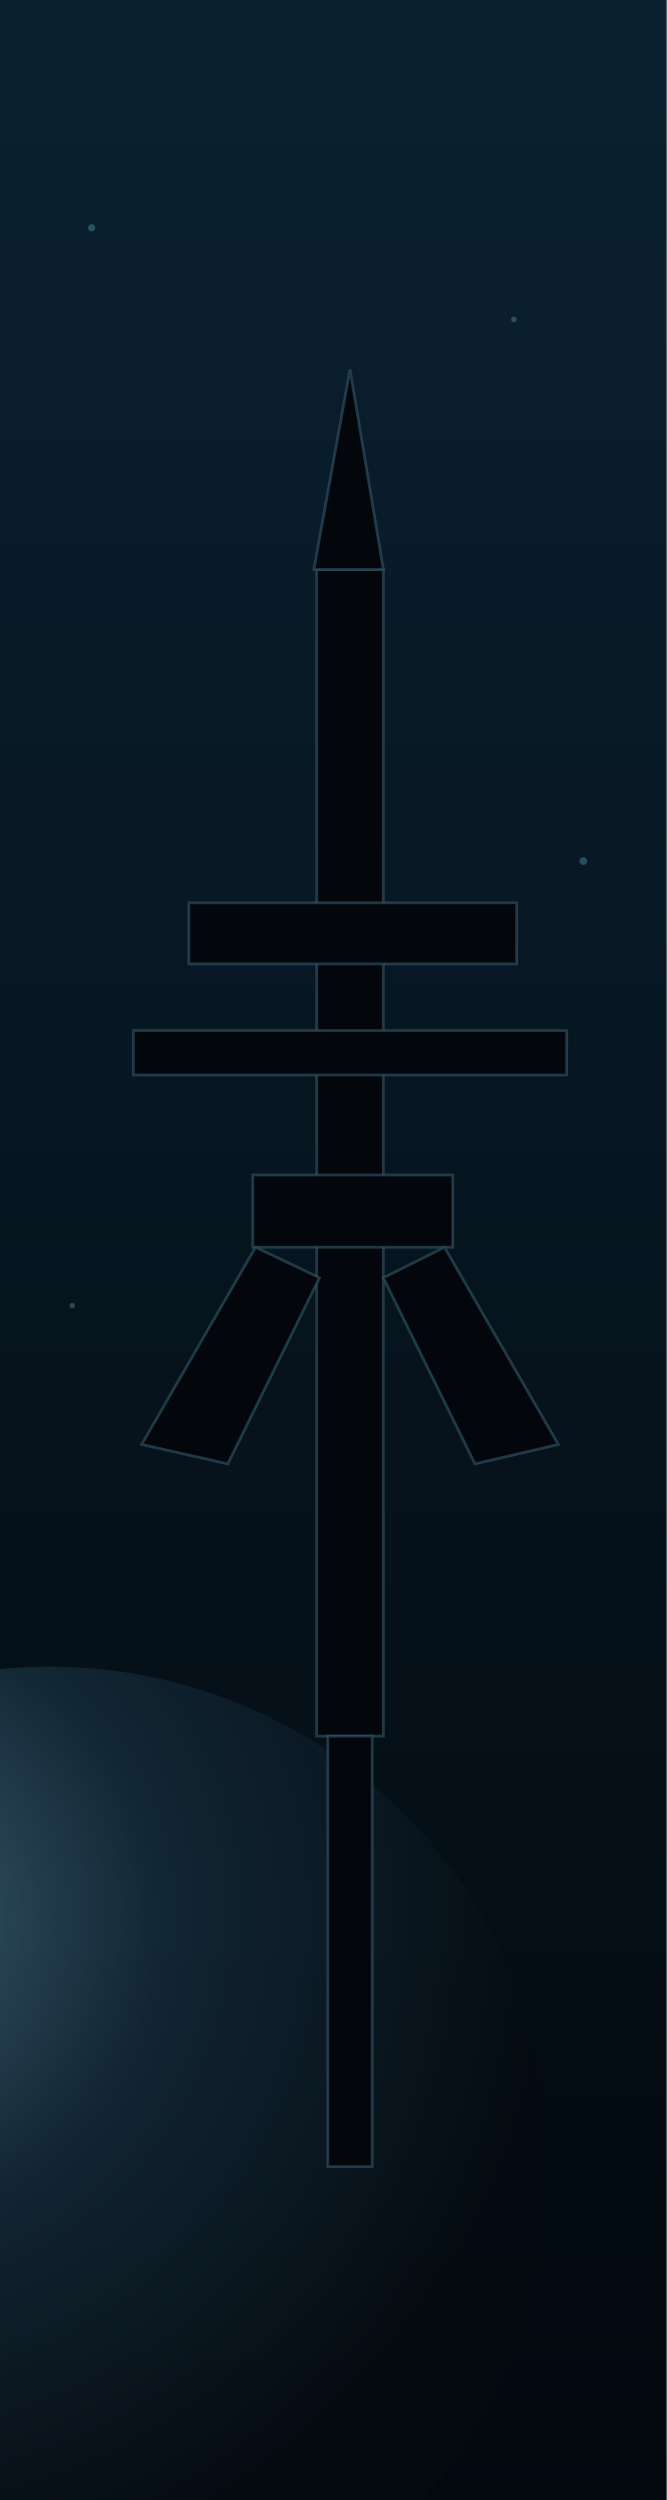
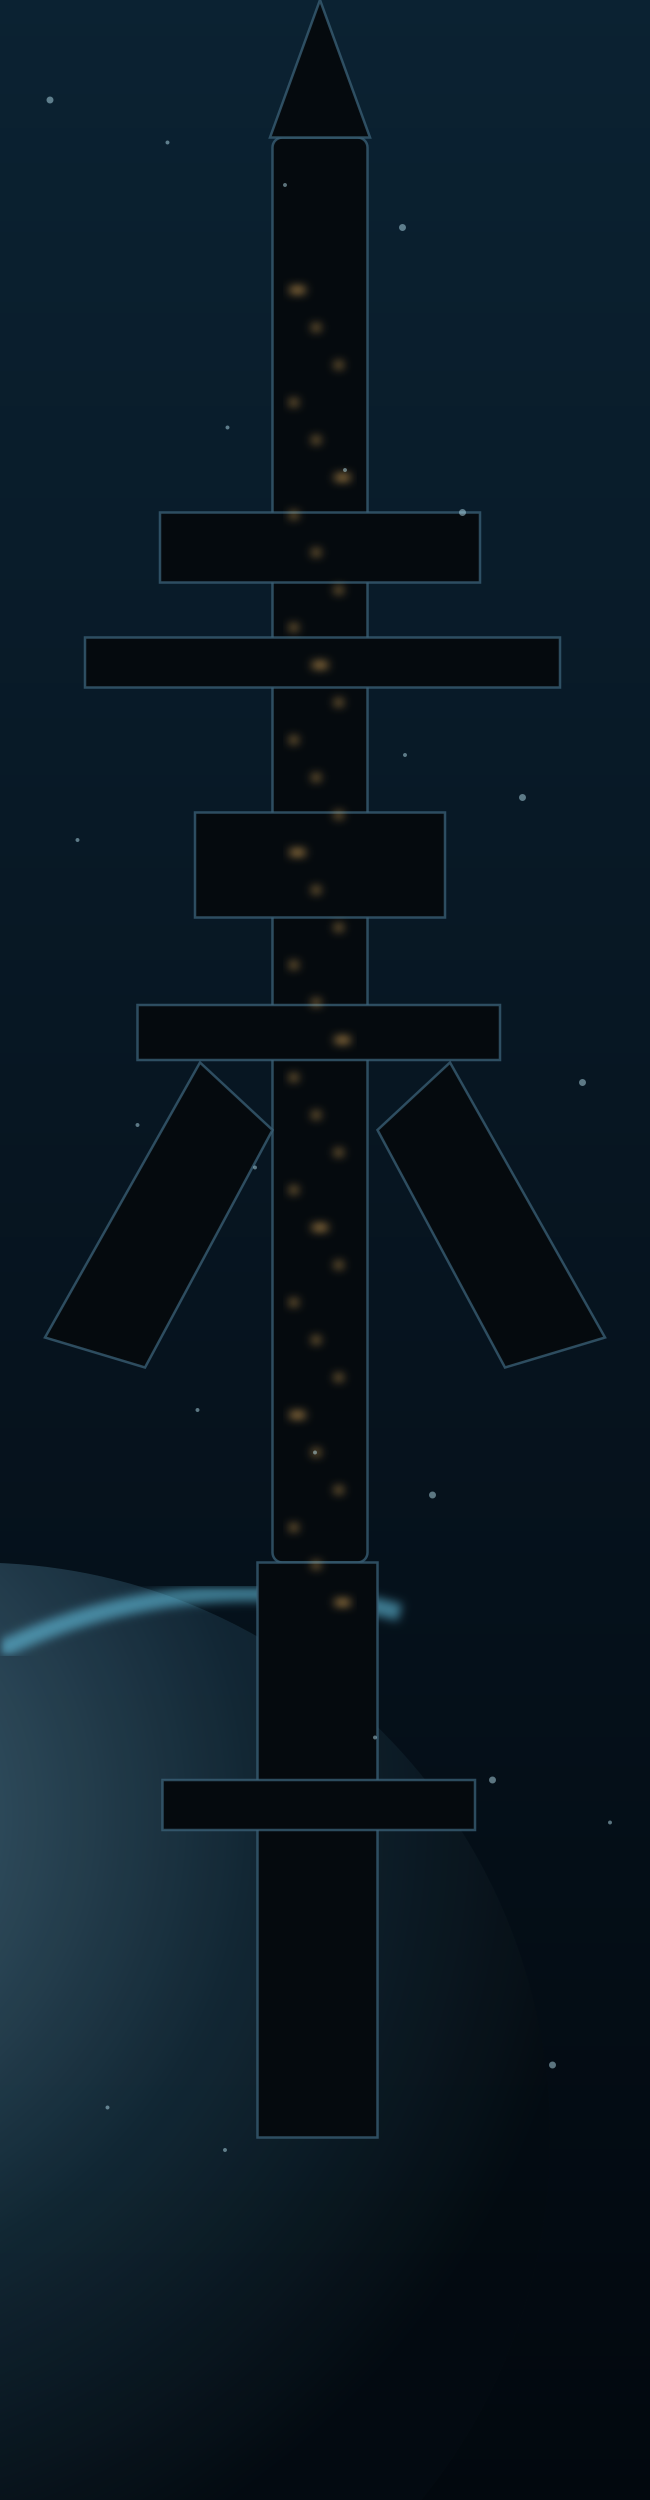
- <svg xmlns="http://www.w3.org/2000/svg" viewBox="0 0 240 900">
+ <svg xmlns="http://www.w3.org/2000/svg" viewBox="0 0 260 1000">
  <defs>
-     <linearGradient id="g" x1="0" y1="0" x2="0" y2="1">
-       <stop stop-color="#0b2130" />
+     <linearGradient id="s" x1="0" y1="0" x2="0" y2="1">
+       <stop stop-color="#0b2232" />
+       <stop offset=".55" stop-color="#06131e" />
      <stop offset="1" stop-color="#02080e" />
    </linearGradient>
-     <radialGradient id="p" cx="30%" cy="25%" r="70%">
-       <stop stop-color="#4e7790" />
-       <stop offset=".45" stop-color="#162d3c" />
-       <stop offset="1" stop-color="#050b11" />
+     <radialGradient id="p" cx="32%" cy="22%" r="72%">
+       <stop stop-color="#7ca4b7" />
+       <stop offset=".22" stop-color="#38596b" />
+       <stop offset=".58" stop-color="#142b39" />
+       <stop offset="1" stop-color="#040b11" />
    </radialGradient>
+     <filter id="g">
+       <feGaussianBlur stdDeviation="2" />
+     </filter>
  </defs>
-   <rect width="240" height="900" fill="url(#g)" />
-   <circle cx="18" cy="780" r="180" fill="url(#p)" opacity=".75" />
-   <g fill="#03070b" stroke="#34576a" stroke-opacity=".6" transform="translate(48 205)">
-     <rect x="66" y="0" width="24" height="420" />
-     <path d="M78 -72 L90 0 H65 Z" />
-     <rect x="20" y="120" width="118" height="22" />
-     <rect x="0" y="166" width="156" height="16" />
-     <rect x="43" y="218" width="72" height="26" />
-     <rect x="70" y="420" width="16" height="155" />
-     <path d="M44 244 L3 315 L34 322 L67 255 Z" />
-     <path d="M112 244 L153 315 L123 322 L90 255 Z" />
+   <rect width="260" height="1000" fill="url(#s)" />
+   <circle cx="-10" cy="855" r="230" fill="url(#p)" opacity=".86" />
+   <path d="M0 660 A230 230 0 0 1 160 645" fill="none" stroke="#71ddff" stroke-width="7" opacity=".5" filter="url(#g)" />
+   <g fill="#050a0e" stroke="#3b6278" stroke-opacity=".75">
+     <rect x="109" y="55" width="38" height="570" rx="4" />
+     <path d="M128 0 L148 55 H108 Z" />
+     <rect x="64" y="205" width="128" height="28" />
+     <rect x="34" y="255" width="190" height="20" />
+     <rect x="78" y="325" width="100" height="42" />
+     <rect x="55" y="402" width="145" height="22" />
+     <rect x="103" y="625" width="48" height="230" />
+     <rect x="65" y="712" width="125" height="20" />
+     <path d="M80 425 L18 535 L58 547 L109 452 Z" />
+     <path d="M180 425 L242 535 L202 547 L151 452 Z" />
  </g>
-   <g fill="#79c7e6" opacity=".3">
-     <circle cx="33" cy="82" r="1.3" />
-     <circle cx="185" cy="115" r="1" />
-     <circle cx="210" cy="310" r="1.4" />
-     <circle cx="26" cy="470" r="1" />
+   <g fill="#ffc163" opacity=".9" filter="url(#g)">
+     <rect x="116" y="115" width="6" height="2" />
+     <rect x="125" y="130" width="3" height="2" />
+     <rect x="134" y="145" width="3" height="2" />
+     <rect x="116" y="160" width="3" height="2" />
+     <rect x="125" y="175" width="3" height="2" />
+     <rect x="134" y="190" width="6" height="2" />
+     <rect x="116" y="205" width="3" height="2" />
+     <rect x="125" y="220" width="3" height="2" />
+     <rect x="134" y="235" width="3" height="2" />
+     <rect x="116" y="250" width="3" height="2" />
+     <rect x="125" y="265" width="6" height="2" />
+     <rect x="134" y="280" width="3" height="2" />
+     <rect x="116" y="295" width="3" height="2" />
+     <rect x="125" y="310" width="3" height="2" />
+     <rect x="134" y="325" width="3" height="2" />
+     <rect x="116" y="340" width="6" height="2" />
+     <rect x="125" y="355" width="3" height="2" />
+     <rect x="134" y="370" width="3" height="2" />
+     <rect x="116" y="385" width="3" height="2" />
+     <rect x="125" y="400" width="3" height="2" />
+     <rect x="134" y="415" width="6" height="2" />
+     <rect x="116" y="430" width="3" height="2" />
+     <rect x="125" y="445" width="3" height="2" />
+     <rect x="134" y="460" width="3" height="2" />
+     <rect x="116" y="475" width="3" height="2" />
+     <rect x="125" y="490" width="6" height="2" />
+     <rect x="134" y="505" width="3" height="2" />
+     <rect x="116" y="520" width="3" height="2" />
+     <rect x="125" y="535" width="3" height="2" />
+     <rect x="134" y="550" width="3" height="2" />
+     <rect x="116" y="565" width="6" height="2" />
+     <rect x="125" y="580" width="3" height="2" />
+     <rect x="134" y="595" width="3" height="2" />
+     <rect x="116" y="610" width="3" height="2" />
+     <rect x="125" y="625" width="3" height="2" />
+     <rect x="134" y="640" width="6" height="2" />
+   </g>
+   <g fill="#c5f1ff" opacity=".45">
+     <circle cx="20" cy="40" r="1.4" />
+     <circle cx="91" cy="171" r="0.8" />
+     <circle cx="162" cy="302" r="0.8" />
+     <circle cx="233" cy="433" r="1.4" />
+     <circle cx="79" cy="564" r="0.8" />
+     <circle cx="150" cy="695" r="0.8" />
+     <circle cx="221" cy="826" r="1.4" />
+     <circle cx="67" cy="57" r="0.8" />
+     <circle cx="138" cy="188" r="0.8" />
+     <circle cx="209" cy="319" r="1.4" />
+     <circle cx="55" cy="450" r="0.8" />
+     <circle cx="126" cy="581" r="0.8" />
+     <circle cx="197" cy="712" r="1.4" />
+     <circle cx="43" cy="843" r="0.8" />
+     <circle cx="114" cy="74" r="0.8" />
+     <circle cx="185" cy="205" r="1.4" />
+     <circle cx="31" cy="336" r="0.8" />
+     <circle cx="102" cy="467" r="0.8" />
+     <circle cx="173" cy="598" r="1.4" />
+     <circle cx="244" cy="729" r="0.8" />
+     <circle cx="90" cy="860" r="0.8" />
+     <circle cx="161" cy="91" r="1.4" />
  </g>
</svg>
